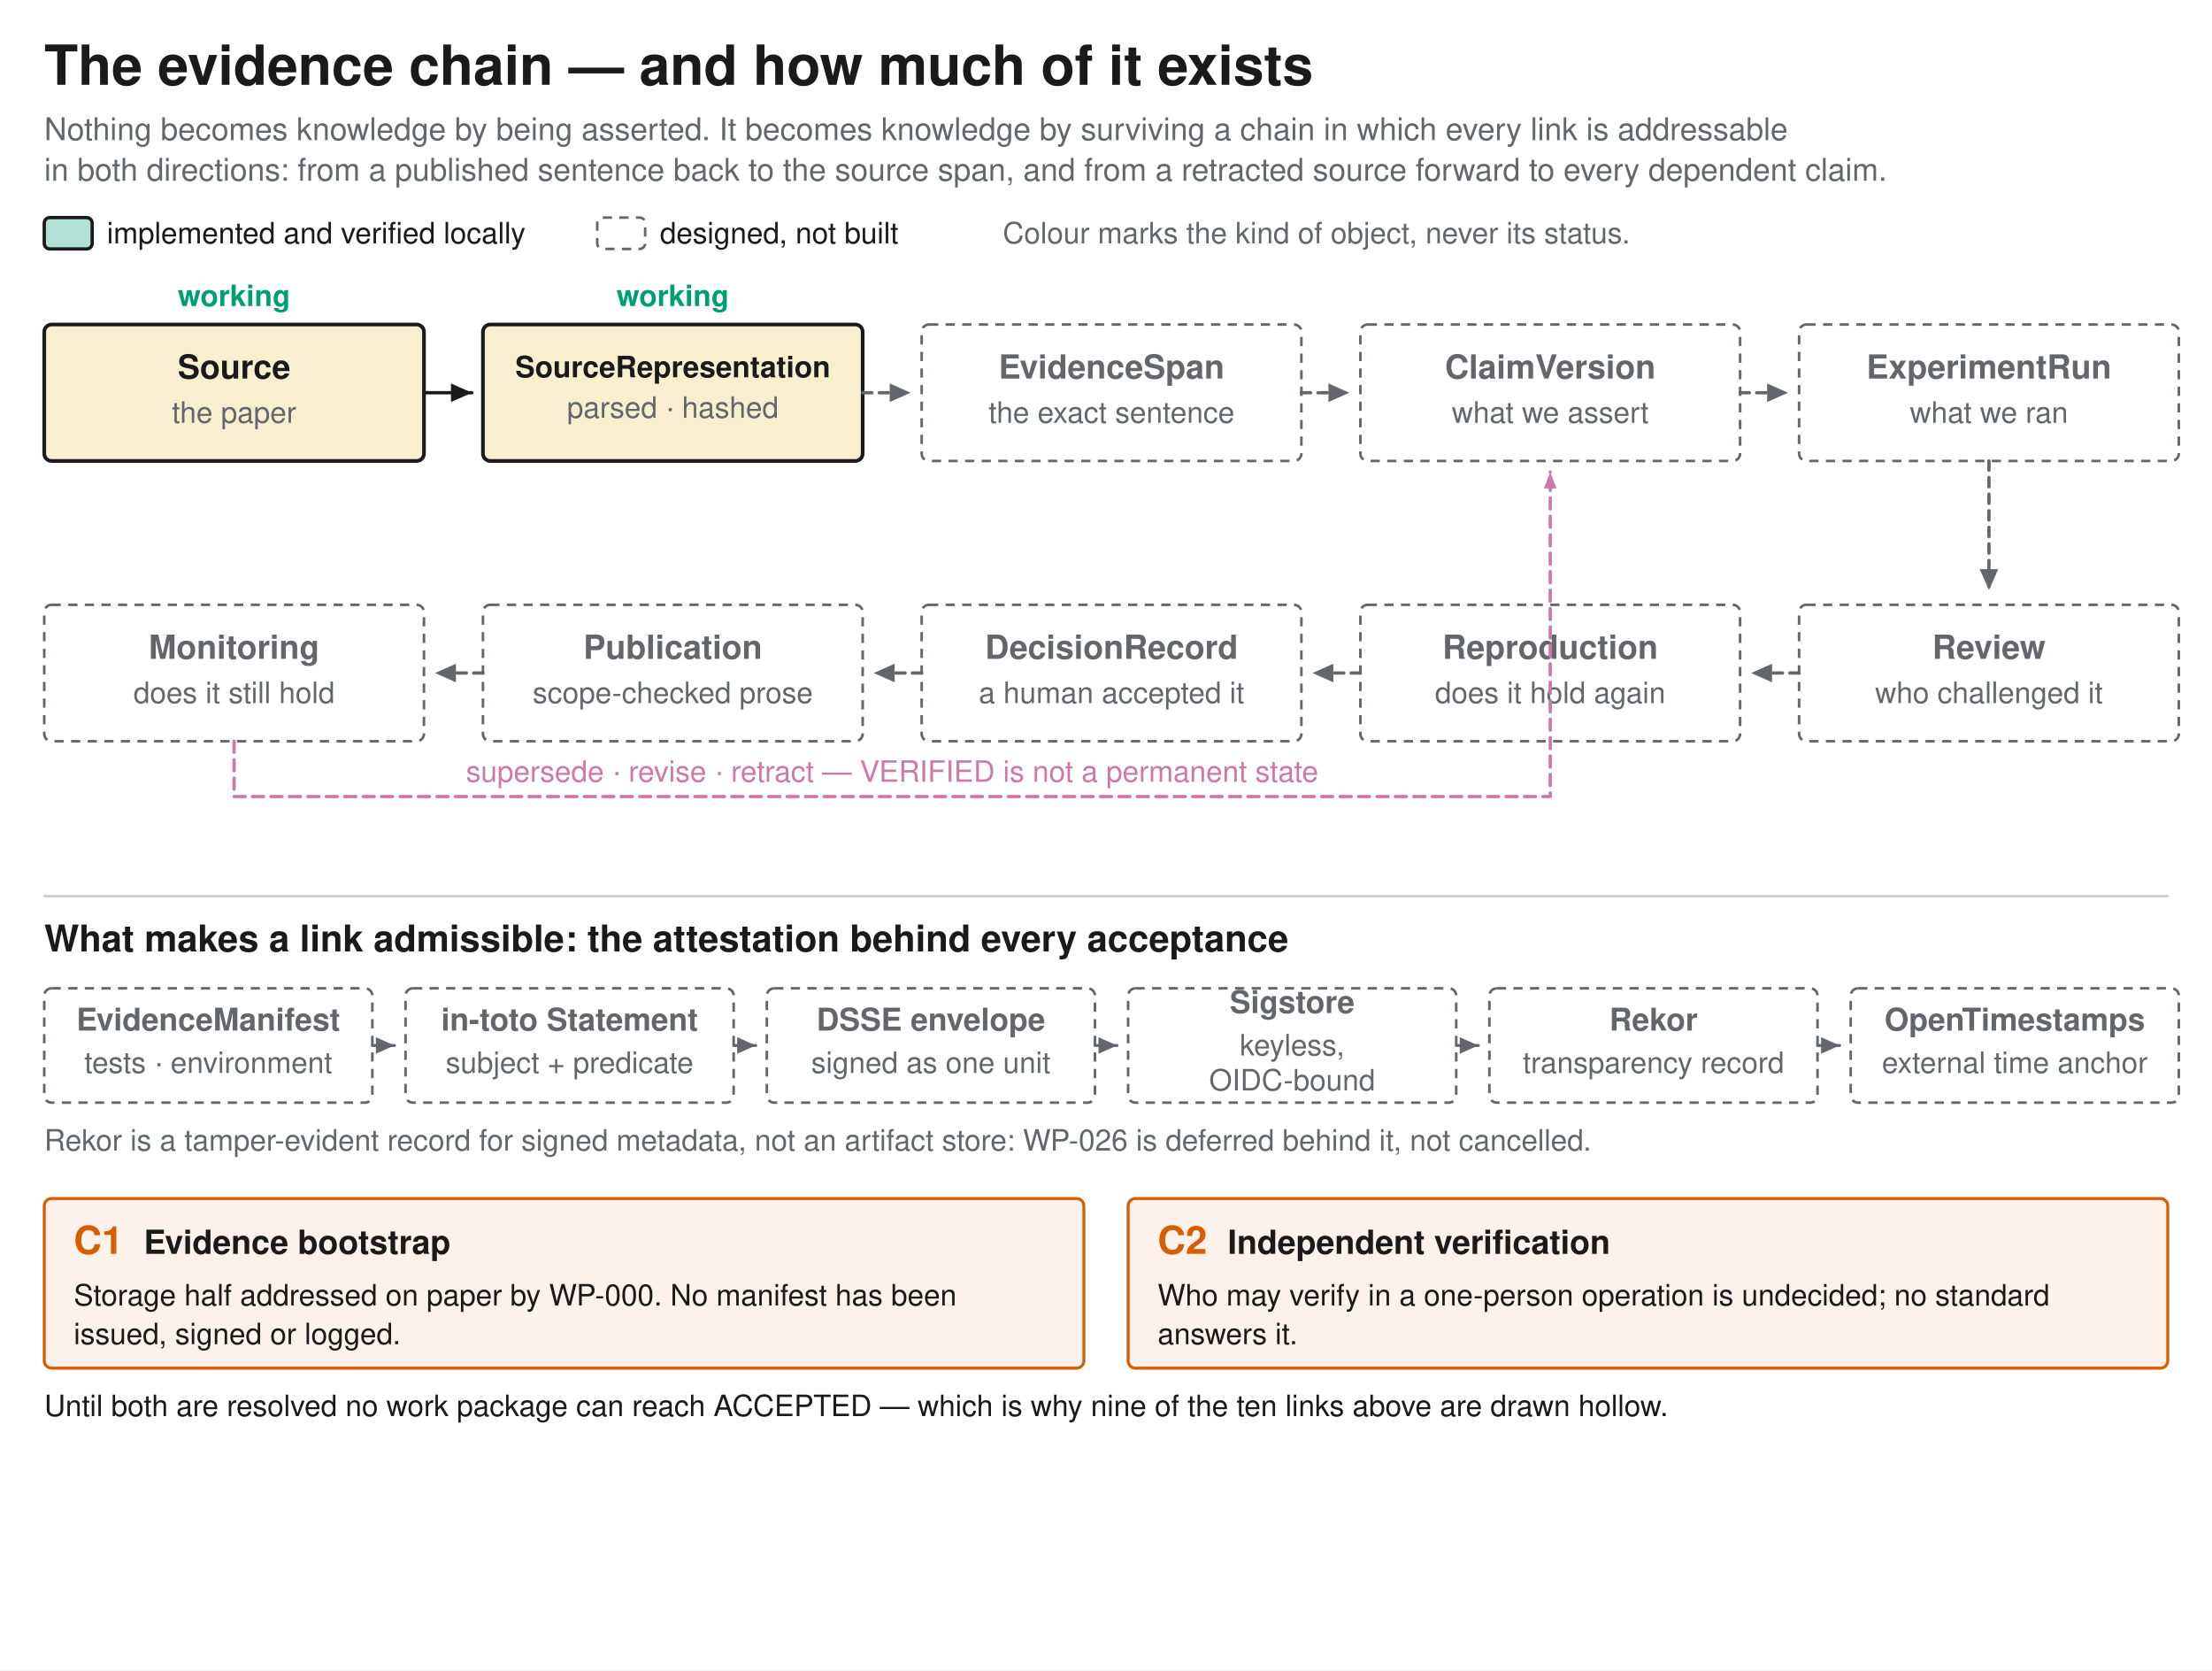
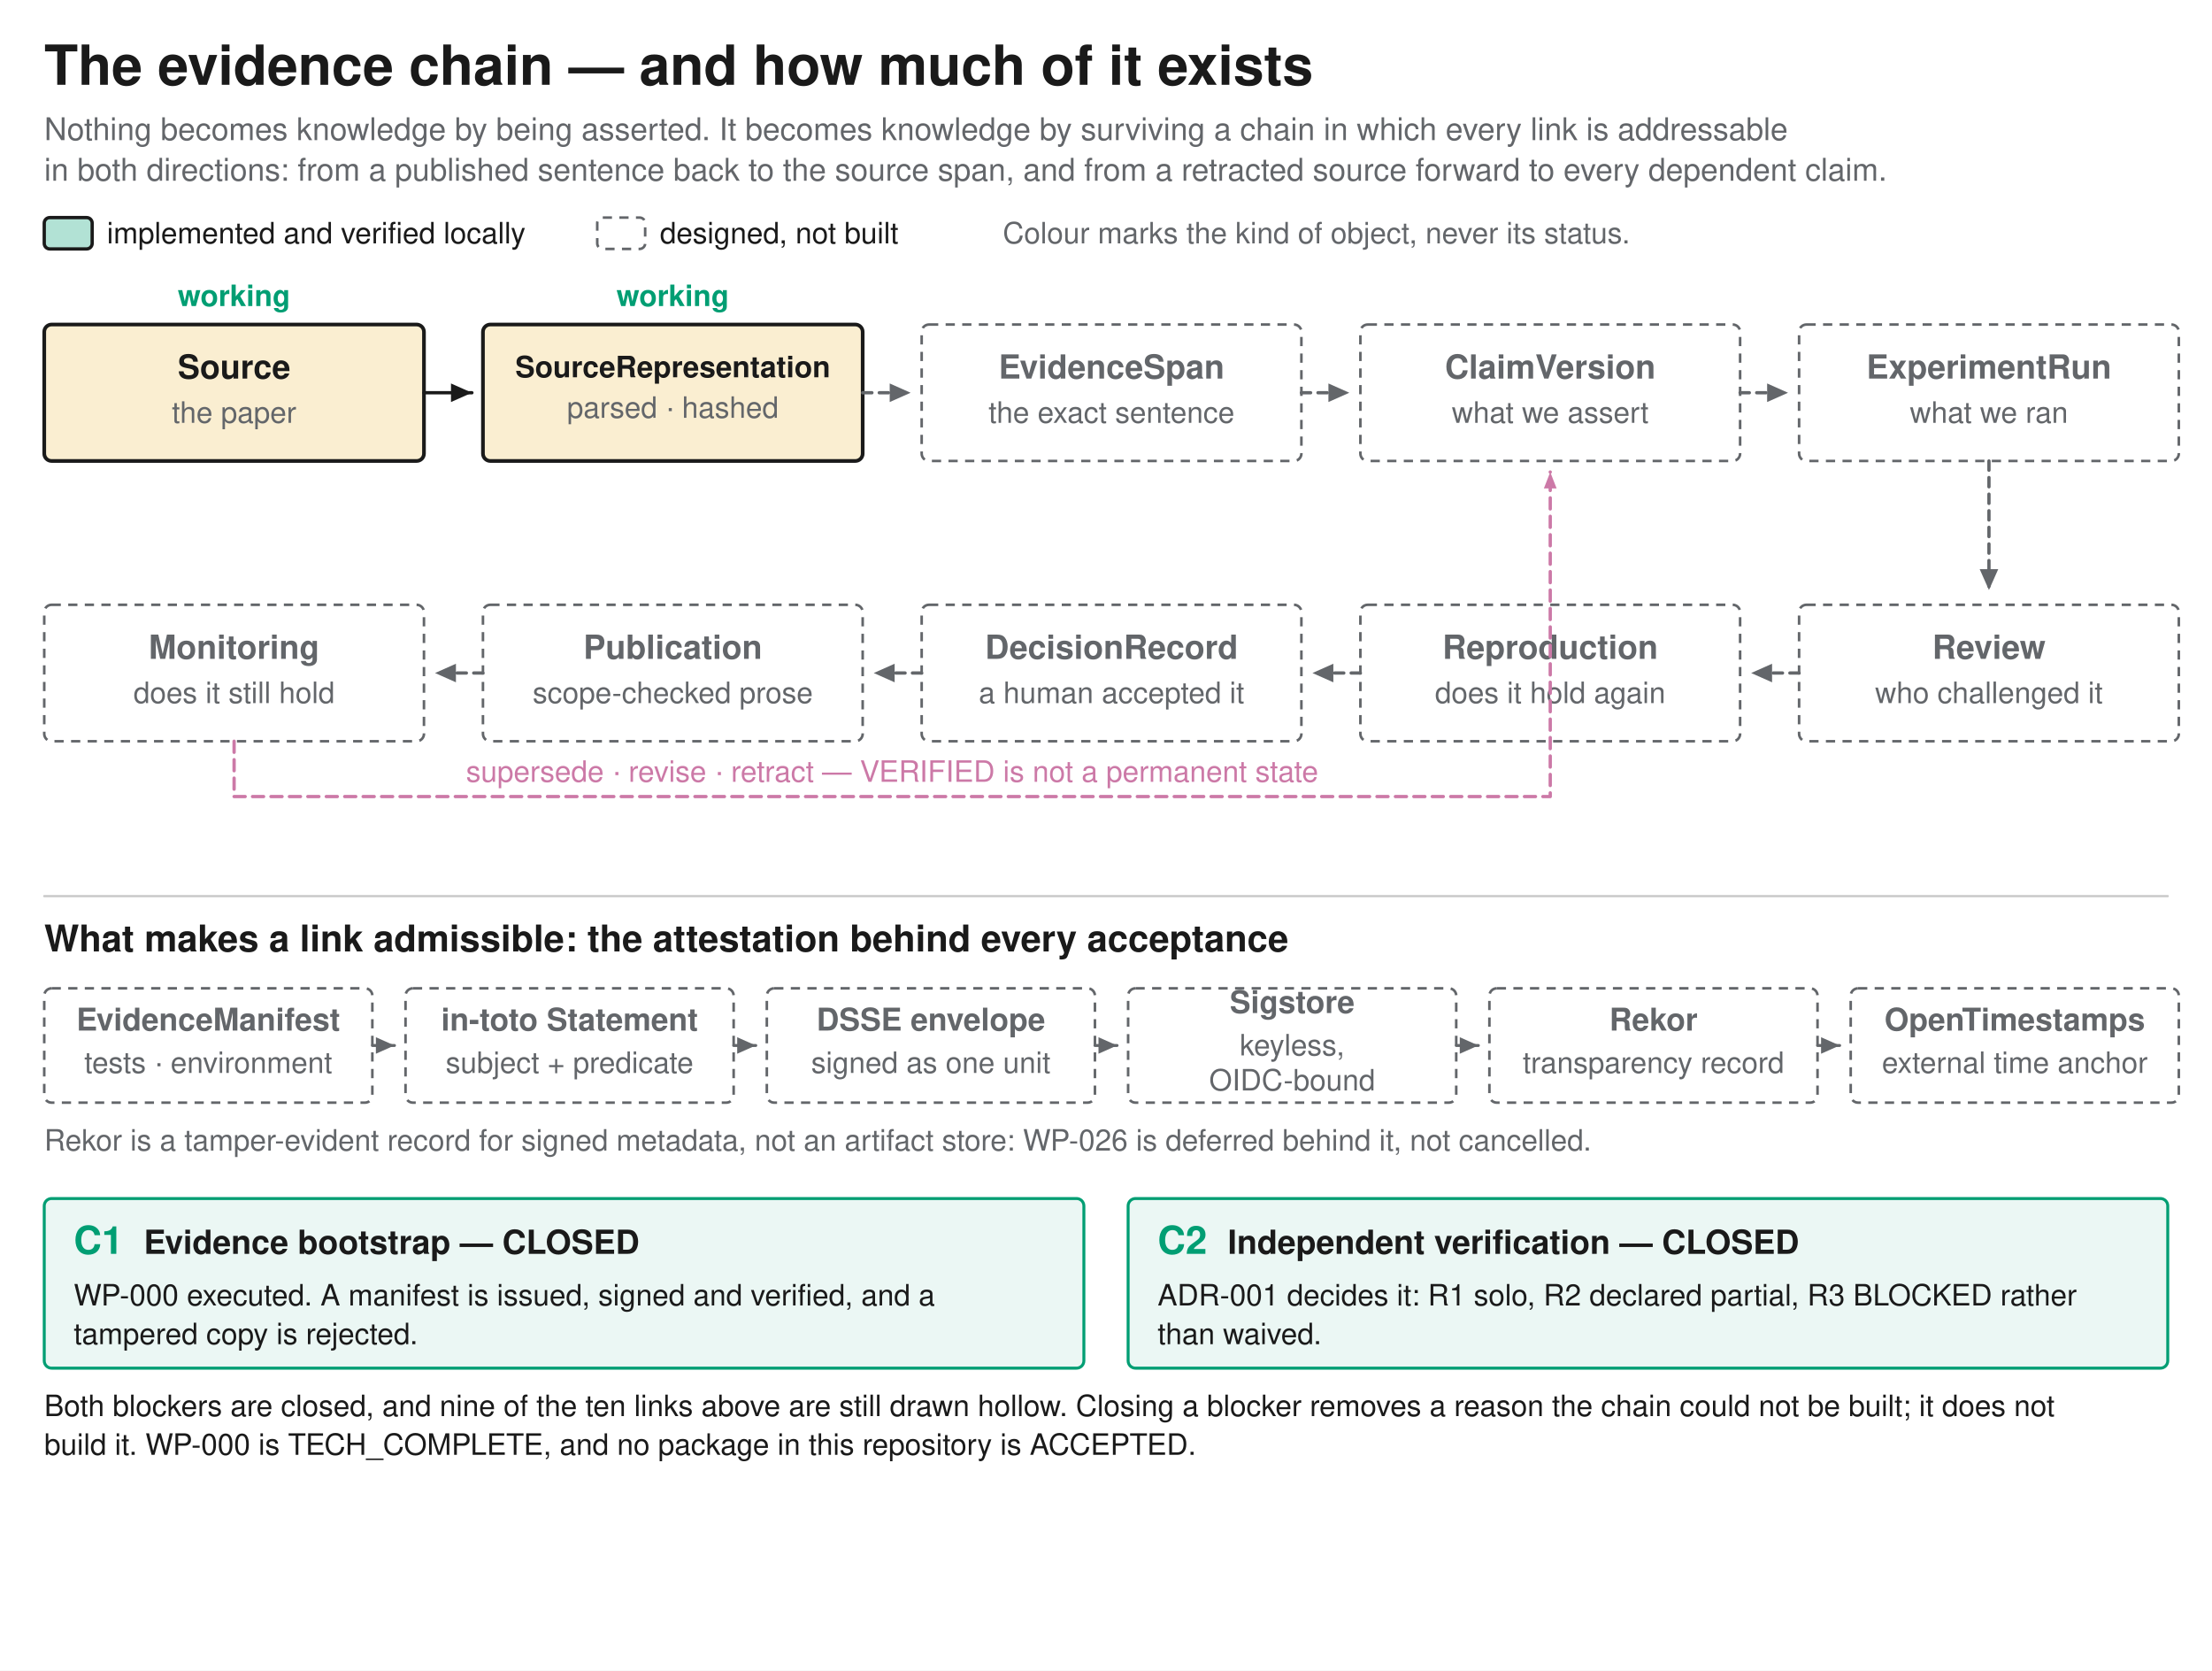
<svg xmlns="http://www.w3.org/2000/svg" viewBox="0 0 1200 906" width="100%" role="img">
  <defs>
    <marker id="arrow" viewBox="0 0 10 10" refX="9" refY="5" markerWidth="7" markerHeight="7" orient="auto-start-reverse">
      <path d="M 0 1 L 9 5 L 0 9 z" fill="context-stroke" />
    </marker>
    <marker id="arrowsm" viewBox="0 0 10 10" refX="9" refY="5" markerWidth="5.5" markerHeight="5.5" orient="auto-start-reverse">
      <path d="M 0 1.5 L 9 5 L 0 8.5 z" fill="context-stroke" />
    </marker>
    <pattern id="hatch" width="7" height="7" patternTransform="rotate(45)" patternUnits="userSpaceOnUse">
      <line x1="0" y1="0" x2="0" y2="7" stroke="#C8C8C8" stroke-width="2.2" />
    </pattern>
  </defs>
  <rect width="1200" height="906" fill="#FFFFFF" />
  <text x="24.0" y="46.0" font-family="Helvetica, Arial, 'Liberation Sans', 'DejaVu Sans', sans-serif" font-size="30" font-weight="700" font-style="normal" fill="#1A1A1A" text-anchor="start">The evidence chain — and how much of it exists</text>
  <text x="24.0" y="76.0" font-family="Helvetica, Arial, 'Liberation Sans', 'DejaVu Sans', sans-serif" font-size="17" font-weight="400" font-style="normal" fill="#63666A" text-anchor="start">Nothing becomes knowledge by being asserted. It becomes knowledge by surviving a chain in which every link is addressable</text>
  <text x="24.0" y="98.0" font-family="Helvetica, Arial, 'Liberation Sans', 'DejaVu Sans', sans-serif" font-size="17" font-weight="400" font-style="normal" fill="#63666A" text-anchor="start">in both directions: from a published sentence back to the source span, and from a retracted source forward to every dependent claim.</text>
  <rect x="24.0" y="118.0" width="26.0" height="17.0" rx="3" fill="#b2e2d5" stroke="#1A1A1A" stroke-width="1.8" />
  <text x="58.0" y="132.0" font-family="Helvetica, Arial, 'Liberation Sans', 'DejaVu Sans', sans-serif" font-size="16" font-weight="400" font-style="normal" fill="#1A1A1A" text-anchor="start">implemented and verified locally</text>
  <rect x="324.0" y="118.0" width="26.0" height="17.0" rx="3" fill="#FFFFFF" stroke="#63666A" stroke-width="1.4" stroke-dasharray="5 4" />
  <text x="358.0" y="132.0" font-family="Helvetica, Arial, 'Liberation Sans', 'DejaVu Sans', sans-serif" font-size="16" font-weight="400" font-style="normal" fill="#1A1A1A" text-anchor="start">designed, not built</text>
  <text x="544.0" y="132.0" font-family="Helvetica, Arial, 'Liberation Sans', 'DejaVu Sans', sans-serif" font-size="16" font-weight="400" font-style="normal" fill="#63666A" text-anchor="start">Colour marks the kind of object, never its status.</text>
  <rect x="24.0" y="176.0" width="206.0" height="74.0" rx="4" fill="#faeed1" stroke="#1A1A1A" stroke-width="2.0" />
  <text x="127.0" y="205.3" font-family="Helvetica, Arial, 'Liberation Sans', 'DejaVu Sans', sans-serif" font-size="18" font-weight="600" font-style="normal" fill="#1A1A1A" text-anchor="middle">Source</text>
  <text x="127.0" y="229.3" font-family="Helvetica, Arial, 'Liberation Sans', 'DejaVu Sans', sans-serif" font-size="16" font-weight="400" font-style="normal" fill="#63666A" text-anchor="middle">the paper</text>
  <text x="127.0" y="166.0" font-family="Helvetica, Arial, 'Liberation Sans', 'DejaVu Sans', sans-serif" font-size="16" font-weight="700" font-style="normal" fill="#009E73" text-anchor="middle">working</text>
  <rect x="262.0" y="176.0" width="206.0" height="74.0" rx="4" fill="#faeed1" stroke="#1A1A1A" stroke-width="2.0" />
  <text x="365.0" y="204.6" font-family="Helvetica, Arial, 'Liberation Sans', 'DejaVu Sans', sans-serif" font-size="16" font-weight="600" font-style="normal" fill="#1A1A1A" text-anchor="middle">SourceRepresentation</text>
  <text x="365.0" y="226.6" font-family="Helvetica, Arial, 'Liberation Sans', 'DejaVu Sans', sans-serif" font-size="16" font-weight="400" font-style="normal" fill="#63666A" text-anchor="middle">parsed · hashed</text>
  <text x="365.0" y="166.0" font-family="Helvetica, Arial, 'Liberation Sans', 'DejaVu Sans', sans-serif" font-size="16" font-weight="700" font-style="normal" fill="#009E73" text-anchor="middle">working</text>
  <rect x="500.0" y="176.0" width="206.0" height="74.0" rx="4" fill="#FFFFFF" stroke="#63666A" stroke-width="1.4" stroke-dasharray="5 4" />
  <text x="603.0" y="205.3" font-family="Helvetica, Arial, 'Liberation Sans', 'DejaVu Sans', sans-serif" font-size="18" font-weight="600" font-style="normal" fill="#63666A" text-anchor="middle">EvidenceSpan</text>
  <text x="603.0" y="229.3" font-family="Helvetica, Arial, 'Liberation Sans', 'DejaVu Sans', sans-serif" font-size="16" font-weight="400" font-style="normal" fill="#63666A" text-anchor="middle">the exact sentence</text>
  <rect x="738.0" y="176.0" width="206.0" height="74.0" rx="4" fill="#FFFFFF" stroke="#63666A" stroke-width="1.4" stroke-dasharray="5 4" />
  <text x="841.0" y="205.3" font-family="Helvetica, Arial, 'Liberation Sans', 'DejaVu Sans', sans-serif" font-size="18" font-weight="600" font-style="normal" fill="#63666A" text-anchor="middle">ClaimVersion</text>
  <text x="841.0" y="229.3" font-family="Helvetica, Arial, 'Liberation Sans', 'DejaVu Sans', sans-serif" font-size="16" font-weight="400" font-style="normal" fill="#63666A" text-anchor="middle">what we assert</text>
  <rect x="976.0" y="176.0" width="206.0" height="74.0" rx="4" fill="#FFFFFF" stroke="#63666A" stroke-width="1.4" stroke-dasharray="5 4" />
  <text x="1079.0" y="205.3" font-family="Helvetica, Arial, 'Liberation Sans', 'DejaVu Sans', sans-serif" font-size="18" font-weight="600" font-style="normal" fill="#63666A" text-anchor="middle">ExperimentRun</text>
  <text x="1079.0" y="229.3" font-family="Helvetica, Arial, 'Liberation Sans', 'DejaVu Sans', sans-serif" font-size="16" font-weight="400" font-style="normal" fill="#63666A" text-anchor="middle">what we ran</text>
  <rect x="976.0" y="328.0" width="206.0" height="74.0" rx="4" fill="#FFFFFF" stroke="#63666A" stroke-width="1.4" stroke-dasharray="5 4" />
  <text x="1079.0" y="357.3" font-family="Helvetica, Arial, 'Liberation Sans', 'DejaVu Sans', sans-serif" font-size="18" font-weight="600" font-style="normal" fill="#63666A" text-anchor="middle">Review</text>
  <text x="1079.0" y="381.3" font-family="Helvetica, Arial, 'Liberation Sans', 'DejaVu Sans', sans-serif" font-size="16" font-weight="400" font-style="normal" fill="#63666A" text-anchor="middle">who challenged it</text>
  <rect x="738.0" y="328.0" width="206.0" height="74.0" rx="4" fill="#FFFFFF" stroke="#63666A" stroke-width="1.4" stroke-dasharray="5 4" />
  <text x="841.0" y="357.3" font-family="Helvetica, Arial, 'Liberation Sans', 'DejaVu Sans', sans-serif" font-size="18" font-weight="600" font-style="normal" fill="#63666A" text-anchor="middle">Reproduction</text>
  <text x="841.0" y="381.3" font-family="Helvetica, Arial, 'Liberation Sans', 'DejaVu Sans', sans-serif" font-size="16" font-weight="400" font-style="normal" fill="#63666A" text-anchor="middle">does it hold again</text>
  <rect x="500.0" y="328.0" width="206.0" height="74.0" rx="4" fill="#FFFFFF" stroke="#63666A" stroke-width="1.4" stroke-dasharray="5 4" />
  <text x="603.0" y="357.3" font-family="Helvetica, Arial, 'Liberation Sans', 'DejaVu Sans', sans-serif" font-size="18" font-weight="600" font-style="normal" fill="#63666A" text-anchor="middle">DecisionRecord</text>
  <text x="603.0" y="381.3" font-family="Helvetica, Arial, 'Liberation Sans', 'DejaVu Sans', sans-serif" font-size="16" font-weight="400" font-style="normal" fill="#63666A" text-anchor="middle">a human accepted it</text>
  <rect x="262.0" y="328.0" width="206.0" height="74.0" rx="4" fill="#FFFFFF" stroke="#63666A" stroke-width="1.4" stroke-dasharray="5 4" />
  <text x="365.0" y="357.3" font-family="Helvetica, Arial, 'Liberation Sans', 'DejaVu Sans', sans-serif" font-size="18" font-weight="600" font-style="normal" fill="#63666A" text-anchor="middle">Publication</text>
  <text x="365.0" y="381.3" font-family="Helvetica, Arial, 'Liberation Sans', 'DejaVu Sans', sans-serif" font-size="16" font-weight="400" font-style="normal" fill="#63666A" text-anchor="middle">scope-checked prose</text>
  <rect x="24.0" y="328.0" width="206.0" height="74.0" rx="4" fill="#FFFFFF" stroke="#63666A" stroke-width="1.4" stroke-dasharray="5 4" />
  <text x="127.0" y="357.3" font-family="Helvetica, Arial, 'Liberation Sans', 'DejaVu Sans', sans-serif" font-size="18" font-weight="600" font-style="normal" fill="#63666A" text-anchor="middle">Monitoring</text>
  <text x="127.0" y="381.3" font-family="Helvetica, Arial, 'Liberation Sans', 'DejaVu Sans', sans-serif" font-size="16" font-weight="400" font-style="normal" fill="#63666A" text-anchor="middle">does it still hold</text>
  <path d="M 230 213.0 L 256 213.0" fill="none" stroke="#1A1A1A" stroke-width="1.8" stroke-linecap="round" stroke-linejoin="round" marker-end="url(#arrow)" />
  <path d="M 468 213.0 L 494 213.0" fill="none" stroke="#63666A" stroke-width="1.8" stroke-linecap="round" stroke-linejoin="round" stroke-dasharray="5 4" marker-end="url(#arrow)" />
  <path d="M 706 213.0 L 732 213.0" fill="none" stroke="#63666A" stroke-width="1.8" stroke-linecap="round" stroke-linejoin="round" stroke-dasharray="5 4" marker-end="url(#arrow)" />
  <path d="M 944 213.0 L 970 213.0" fill="none" stroke="#63666A" stroke-width="1.8" stroke-linecap="round" stroke-linejoin="round" stroke-dasharray="5 4" marker-end="url(#arrow)" />
  <path d="M 1079.0 250 L 1079.0 320" fill="none" stroke="#63666A" stroke-width="1.8" stroke-linecap="round" stroke-linejoin="round" stroke-dasharray="5 4" marker-end="url(#arrow)" />
  <path d="M 976 365.0 L 950 365.0" fill="none" stroke="#63666A" stroke-width="1.8" stroke-linecap="round" stroke-linejoin="round" stroke-dasharray="5 4" marker-end="url(#arrow)" />
  <path d="M 738 365.0 L 712 365.0" fill="none" stroke="#63666A" stroke-width="1.8" stroke-linecap="round" stroke-linejoin="round" stroke-dasharray="5 4" marker-end="url(#arrow)" />
  <path d="M 500 365.0 L 474 365.0" fill="none" stroke="#63666A" stroke-width="1.8" stroke-linecap="round" stroke-linejoin="round" stroke-dasharray="5 4" marker-end="url(#arrow)" />
  <path d="M 262 365.0 L 236 365.0" fill="none" stroke="#63666A" stroke-width="1.8" stroke-linecap="round" stroke-linejoin="round" stroke-dasharray="5 4" marker-end="url(#arrow)" />
  <path d="M 127.0 402 L 127.0 432 L 841.0 432 L 841.0 256" fill="none" stroke="#CC79A7" stroke-width="1.8" stroke-linecap="round" stroke-linejoin="round" stroke-dasharray="6 4" marker-end="url(#arrowsm)" />
  <text x="484.0" y="424.0" font-family="Helvetica, Arial, 'Liberation Sans', 'DejaVu Sans', sans-serif" font-size="16" font-weight="400" font-style="normal" fill="#CC79A7" text-anchor="middle">supersede · revise · retract — VERIFIED is not a permanent state</text>
  <path d="M 24 486 L 1176 486" fill="none" stroke="#C8C8C8" stroke-width="1.2" stroke-linecap="round" stroke-linejoin="round" />
  <text x="24.0" y="516.0" font-family="Helvetica, Arial, 'Liberation Sans', 'DejaVu Sans', sans-serif" font-size="20" font-weight="700" font-style="normal" fill="#1A1A1A" text-anchor="start">What makes a link admissible: the attestation behind every acceptance</text>
  <rect x="24.0" y="536.0" width="178.0" height="62.0" rx="4" fill="#FFFFFF" stroke="#63666A" stroke-width="1.4" stroke-dasharray="5 4" />
  <text x="113.0" y="558.9" font-family="Helvetica, Arial, 'Liberation Sans', 'DejaVu Sans', sans-serif" font-size="17" font-weight="600" font-style="normal" fill="#63666A" text-anchor="middle">EvidenceManifest</text>
  <text x="113.0" y="581.9" font-family="Helvetica, Arial, 'Liberation Sans', 'DejaVu Sans', sans-serif" font-size="16" font-weight="400" font-style="normal" fill="#63666A" text-anchor="middle">tests · environment</text>
  <rect x="220.0" y="536.0" width="178.0" height="62.0" rx="4" fill="#FFFFFF" stroke="#63666A" stroke-width="1.4" stroke-dasharray="5 4" />
  <text x="309.0" y="558.9" font-family="Helvetica, Arial, 'Liberation Sans', 'DejaVu Sans', sans-serif" font-size="17" font-weight="600" font-style="normal" fill="#63666A" text-anchor="middle">in-toto Statement</text>
  <text x="309.0" y="581.9" font-family="Helvetica, Arial, 'Liberation Sans', 'DejaVu Sans', sans-serif" font-size="16" font-weight="400" font-style="normal" fill="#63666A" text-anchor="middle">subject + predicate</text>
  <path d="M 202 567.0 L 214 567.0" fill="none" stroke="#63666A" stroke-width="1.6" stroke-linecap="round" stroke-linejoin="round" stroke-dasharray="4 4" marker-end="url(#arrow)" />
  <rect x="416.0" y="536.0" width="178.0" height="62.0" rx="4" fill="#FFFFFF" stroke="#63666A" stroke-width="1.4" stroke-dasharray="5 4" />
  <text x="505.0" y="558.9" font-family="Helvetica, Arial, 'Liberation Sans', 'DejaVu Sans', sans-serif" font-size="17" font-weight="600" font-style="normal" fill="#63666A" text-anchor="middle">DSSE envelope</text>
  <text x="505.0" y="581.9" font-family="Helvetica, Arial, 'Liberation Sans', 'DejaVu Sans', sans-serif" font-size="16" font-weight="400" font-style="normal" fill="#63666A" text-anchor="middle">signed as one unit</text>
  <path d="M 398 567.0 L 410 567.0" fill="none" stroke="#63666A" stroke-width="1.6" stroke-linecap="round" stroke-linejoin="round" stroke-dasharray="4 4" marker-end="url(#arrow)" />
  <rect x="612.0" y="536.0" width="178.0" height="62.0" rx="4" fill="#FFFFFF" stroke="#63666A" stroke-width="1.4" stroke-dasharray="5 4" />
  <text x="701.0" y="549.4" font-family="Helvetica, Arial, 'Liberation Sans', 'DejaVu Sans', sans-serif" font-size="17" font-weight="600" font-style="normal" fill="#63666A" text-anchor="middle">Sigstore</text>
  <text x="701.0" y="572.4" font-family="Helvetica, Arial, 'Liberation Sans', 'DejaVu Sans', sans-serif" font-size="16" font-weight="400" font-style="normal" fill="#63666A" text-anchor="middle">keyless,</text>
  <text x="701.0" y="591.4" font-family="Helvetica, Arial, 'Liberation Sans', 'DejaVu Sans', sans-serif" font-size="16" font-weight="400" font-style="normal" fill="#63666A" text-anchor="middle">OIDC-bound</text>
  <path d="M 594 567.0 L 606 567.0" fill="none" stroke="#63666A" stroke-width="1.6" stroke-linecap="round" stroke-linejoin="round" stroke-dasharray="4 4" marker-end="url(#arrow)" />
  <rect x="808.0" y="536.0" width="178.0" height="62.0" rx="4" fill="#FFFFFF" stroke="#63666A" stroke-width="1.4" stroke-dasharray="5 4" />
  <text x="897.0" y="558.9" font-family="Helvetica, Arial, 'Liberation Sans', 'DejaVu Sans', sans-serif" font-size="17" font-weight="600" font-style="normal" fill="#63666A" text-anchor="middle">Rekor</text>
  <text x="897.0" y="581.9" font-family="Helvetica, Arial, 'Liberation Sans', 'DejaVu Sans', sans-serif" font-size="16" font-weight="400" font-style="normal" fill="#63666A" text-anchor="middle">transparency record</text>
  <path d="M 790 567.0 L 802 567.0" fill="none" stroke="#63666A" stroke-width="1.6" stroke-linecap="round" stroke-linejoin="round" stroke-dasharray="4 4" marker-end="url(#arrow)" />
  <rect x="1004.0" y="536.0" width="178.0" height="62.0" rx="4" fill="#FFFFFF" stroke="#63666A" stroke-width="1.4" stroke-dasharray="5 4" />
  <text x="1093.0" y="558.9" font-family="Helvetica, Arial, 'Liberation Sans', 'DejaVu Sans', sans-serif" font-size="17" font-weight="600" font-style="normal" fill="#63666A" text-anchor="middle">OpenTimestamps</text>
  <text x="1093.0" y="581.9" font-family="Helvetica, Arial, 'Liberation Sans', 'DejaVu Sans', sans-serif" font-size="16" font-weight="400" font-style="normal" fill="#63666A" text-anchor="middle">external time anchor</text>
  <path d="M 986 567.0 L 998 567.0" fill="none" stroke="#63666A" stroke-width="1.6" stroke-linecap="round" stroke-linejoin="round" stroke-dasharray="4 4" marker-end="url(#arrow)" />
  <text x="24.0" y="624.0" font-family="Helvetica, Arial, 'Liberation Sans', 'DejaVu Sans', sans-serif" font-size="16" font-weight="400" font-style="normal" fill="#63666A" text-anchor="start">Rekor is a tamper-evident record for signed metadata, not an artifact store: WP-026 is deferred behind it, not cancelled.</text>
-   <rect x="24.0" y="650.0" width="564.0" height="92.0" rx="4" fill="#fcf2eb" stroke="#D55E00" stroke-width="1.6" />
-   <text x="40.0" y="680.0" font-family="Helvetica, Arial, 'Liberation Sans', 'DejaVu Sans', sans-serif" font-size="21" font-weight="700" font-style="normal" fill="#D55E00" text-anchor="start">C1</text>
-   <text x="78.0" y="680.0" font-family="Helvetica, Arial, 'Liberation Sans', 'DejaVu Sans', sans-serif" font-size="18" font-weight="600" font-style="normal" fill="#1A1A1A" text-anchor="start">Evidence bootstrap</text>
-   <text x="40.0" y="708.0" font-family="Helvetica, Arial, 'Liberation Sans', 'DejaVu Sans', sans-serif" font-size="16" font-weight="400" font-style="normal" fill="#1A1A1A" text-anchor="start">Storage half addressed on paper by WP-000. No manifest has been</text>
-   <text x="40.0" y="729.0" font-family="Helvetica, Arial, 'Liberation Sans', 'DejaVu Sans', sans-serif" font-size="16" font-weight="400" font-style="normal" fill="#1A1A1A" text-anchor="start">issued, signed or logged.</text>
-   <rect x="612.0" y="650.0" width="564.0" height="92.0" rx="4" fill="#fcf2eb" stroke="#D55E00" stroke-width="1.6" />
-   <text x="628.0" y="680.0" font-family="Helvetica, Arial, 'Liberation Sans', 'DejaVu Sans', sans-serif" font-size="21" font-weight="700" font-style="normal" fill="#D55E00" text-anchor="start">C2</text>
-   <text x="666.0" y="680.0" font-family="Helvetica, Arial, 'Liberation Sans', 'DejaVu Sans', sans-serif" font-size="18" font-weight="600" font-style="normal" fill="#1A1A1A" text-anchor="start">Independent verification</text>
-   <text x="628.0" y="708.0" font-family="Helvetica, Arial, 'Liberation Sans', 'DejaVu Sans', sans-serif" font-size="16" font-weight="400" font-style="normal" fill="#1A1A1A" text-anchor="start">Who may verify in a one-person operation is undecided; no standard</text>
-   <text x="628.0" y="729.0" font-family="Helvetica, Arial, 'Liberation Sans', 'DejaVu Sans', sans-serif" font-size="16" font-weight="400" font-style="normal" fill="#1A1A1A" text-anchor="start">answers it.</text>
-   <text x="24.0" y="768.0" font-family="Helvetica, Arial, 'Liberation Sans', 'DejaVu Sans', sans-serif" font-size="16" font-weight="500" font-style="normal" fill="#1A1A1A" text-anchor="start">Until both are resolved no work package can reach ACCEPTED — which is why nine of the ten links above are drawn hollow.</text>
+   <rect x="24.0" y="650.0" width="564.0" height="92.0" rx="4" fill="#ebf7f4" stroke="#009E73" stroke-width="1.6" />
+   <text x="40.0" y="680.0" font-family="Helvetica, Arial, 'Liberation Sans', 'DejaVu Sans', sans-serif" font-size="21" font-weight="700" font-style="normal" fill="#009E73" text-anchor="start">C1</text>
+   <text x="78.0" y="680.0" font-family="Helvetica, Arial, 'Liberation Sans', 'DejaVu Sans', sans-serif" font-size="18" font-weight="600" font-style="normal" fill="#1A1A1A" text-anchor="start">Evidence bootstrap — CLOSED</text>
+   <text x="40.0" y="708.0" font-family="Helvetica, Arial, 'Liberation Sans', 'DejaVu Sans', sans-serif" font-size="16" font-weight="400" font-style="normal" fill="#1A1A1A" text-anchor="start">WP-000 executed. A manifest is issued, signed and verified, and a</text>
+   <text x="40.0" y="729.0" font-family="Helvetica, Arial, 'Liberation Sans', 'DejaVu Sans', sans-serif" font-size="16" font-weight="400" font-style="normal" fill="#1A1A1A" text-anchor="start">tampered copy is rejected.</text>
+   <rect x="612.0" y="650.0" width="564.0" height="92.0" rx="4" fill="#ebf7f4" stroke="#009E73" stroke-width="1.6" />
+   <text x="628.0" y="680.0" font-family="Helvetica, Arial, 'Liberation Sans', 'DejaVu Sans', sans-serif" font-size="21" font-weight="700" font-style="normal" fill="#009E73" text-anchor="start">C2</text>
+   <text x="666.0" y="680.0" font-family="Helvetica, Arial, 'Liberation Sans', 'DejaVu Sans', sans-serif" font-size="18" font-weight="600" font-style="normal" fill="#1A1A1A" text-anchor="start">Independent verification — CLOSED</text>
+   <text x="628.0" y="708.0" font-family="Helvetica, Arial, 'Liberation Sans', 'DejaVu Sans', sans-serif" font-size="16" font-weight="400" font-style="normal" fill="#1A1A1A" text-anchor="start">ADR-001 decides it: R1 solo, R2 declared partial, R3 BLOCKED rather</text>
+   <text x="628.0" y="729.0" font-family="Helvetica, Arial, 'Liberation Sans', 'DejaVu Sans', sans-serif" font-size="16" font-weight="400" font-style="normal" fill="#1A1A1A" text-anchor="start">than waived.</text>
+   <text x="24.0" y="768.0" font-family="Helvetica, Arial, 'Liberation Sans', 'DejaVu Sans', sans-serif" font-size="16" font-weight="500" font-style="normal" fill="#1A1A1A" text-anchor="start">Both blockers are closed, and nine of the ten links above are still drawn hollow. Closing a blocker removes a reason the chain could not be built; it does not</text>
+   <text x="24.0" y="789.0" font-family="Helvetica, Arial, 'Liberation Sans', 'DejaVu Sans', sans-serif" font-size="16" font-weight="500" font-style="normal" fill="#1A1A1A" text-anchor="start">build it. WP-000 is TECH_COMPLETE, and no package in this repository is ACCEPTED.</text>
</svg>
